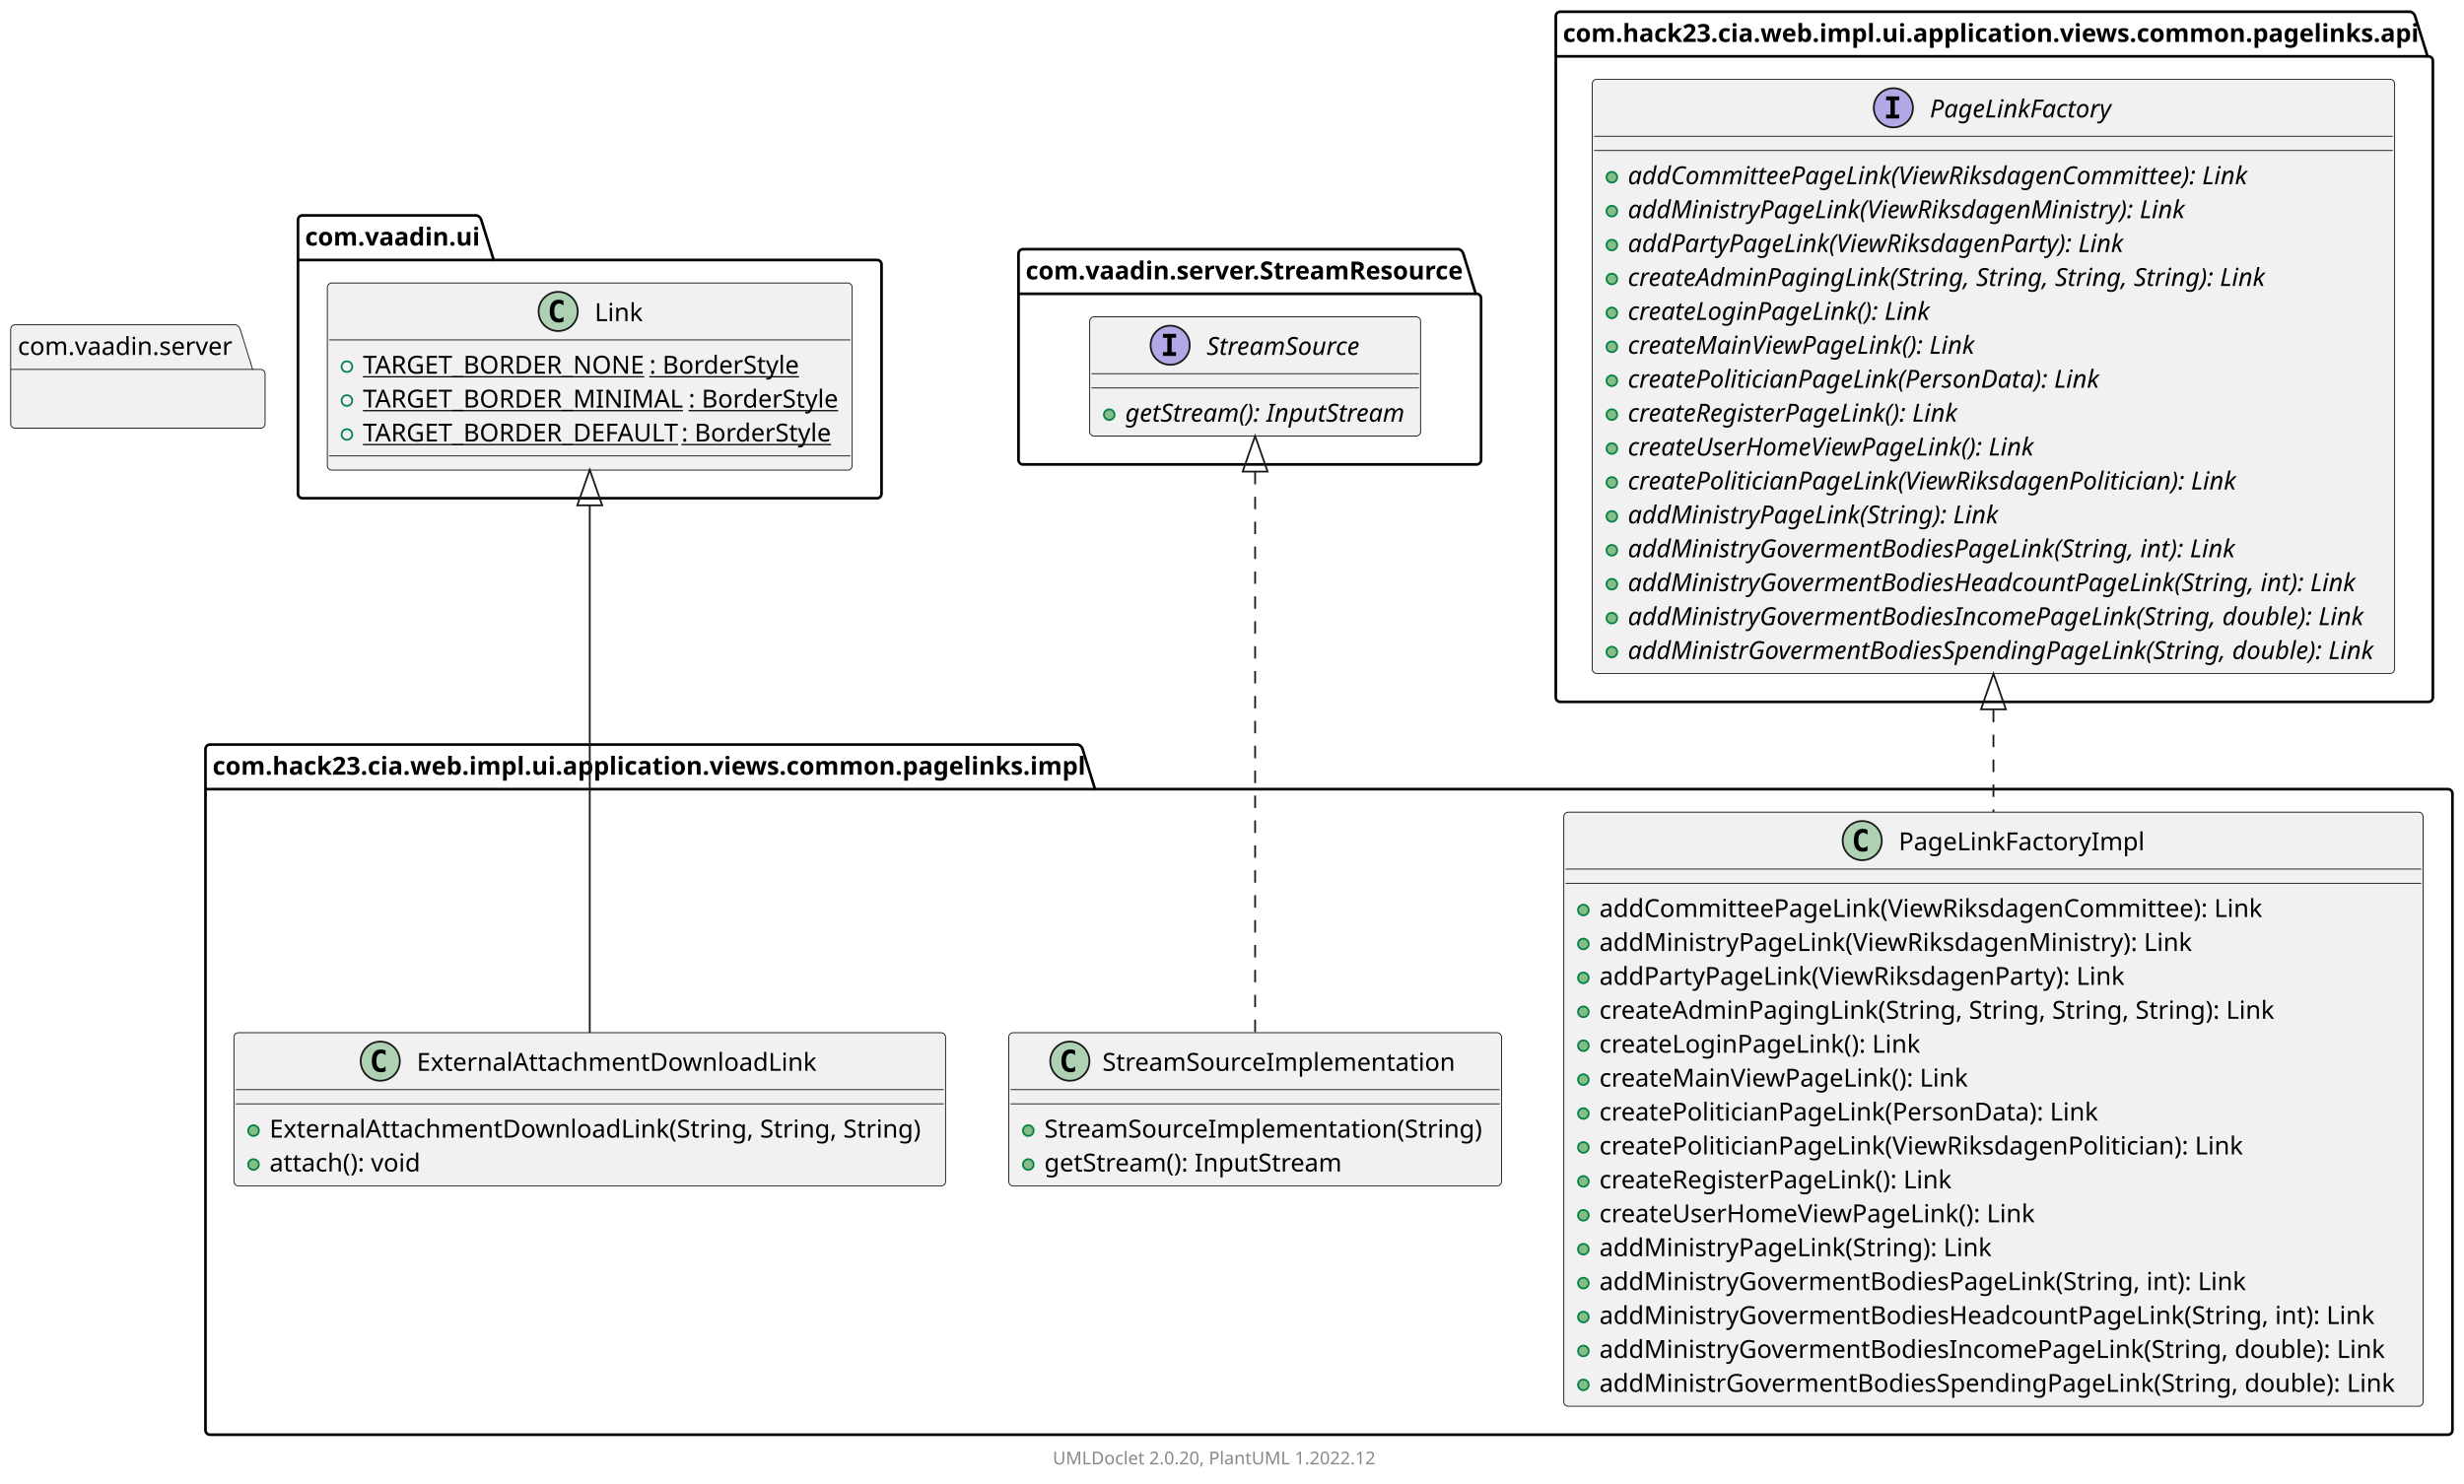
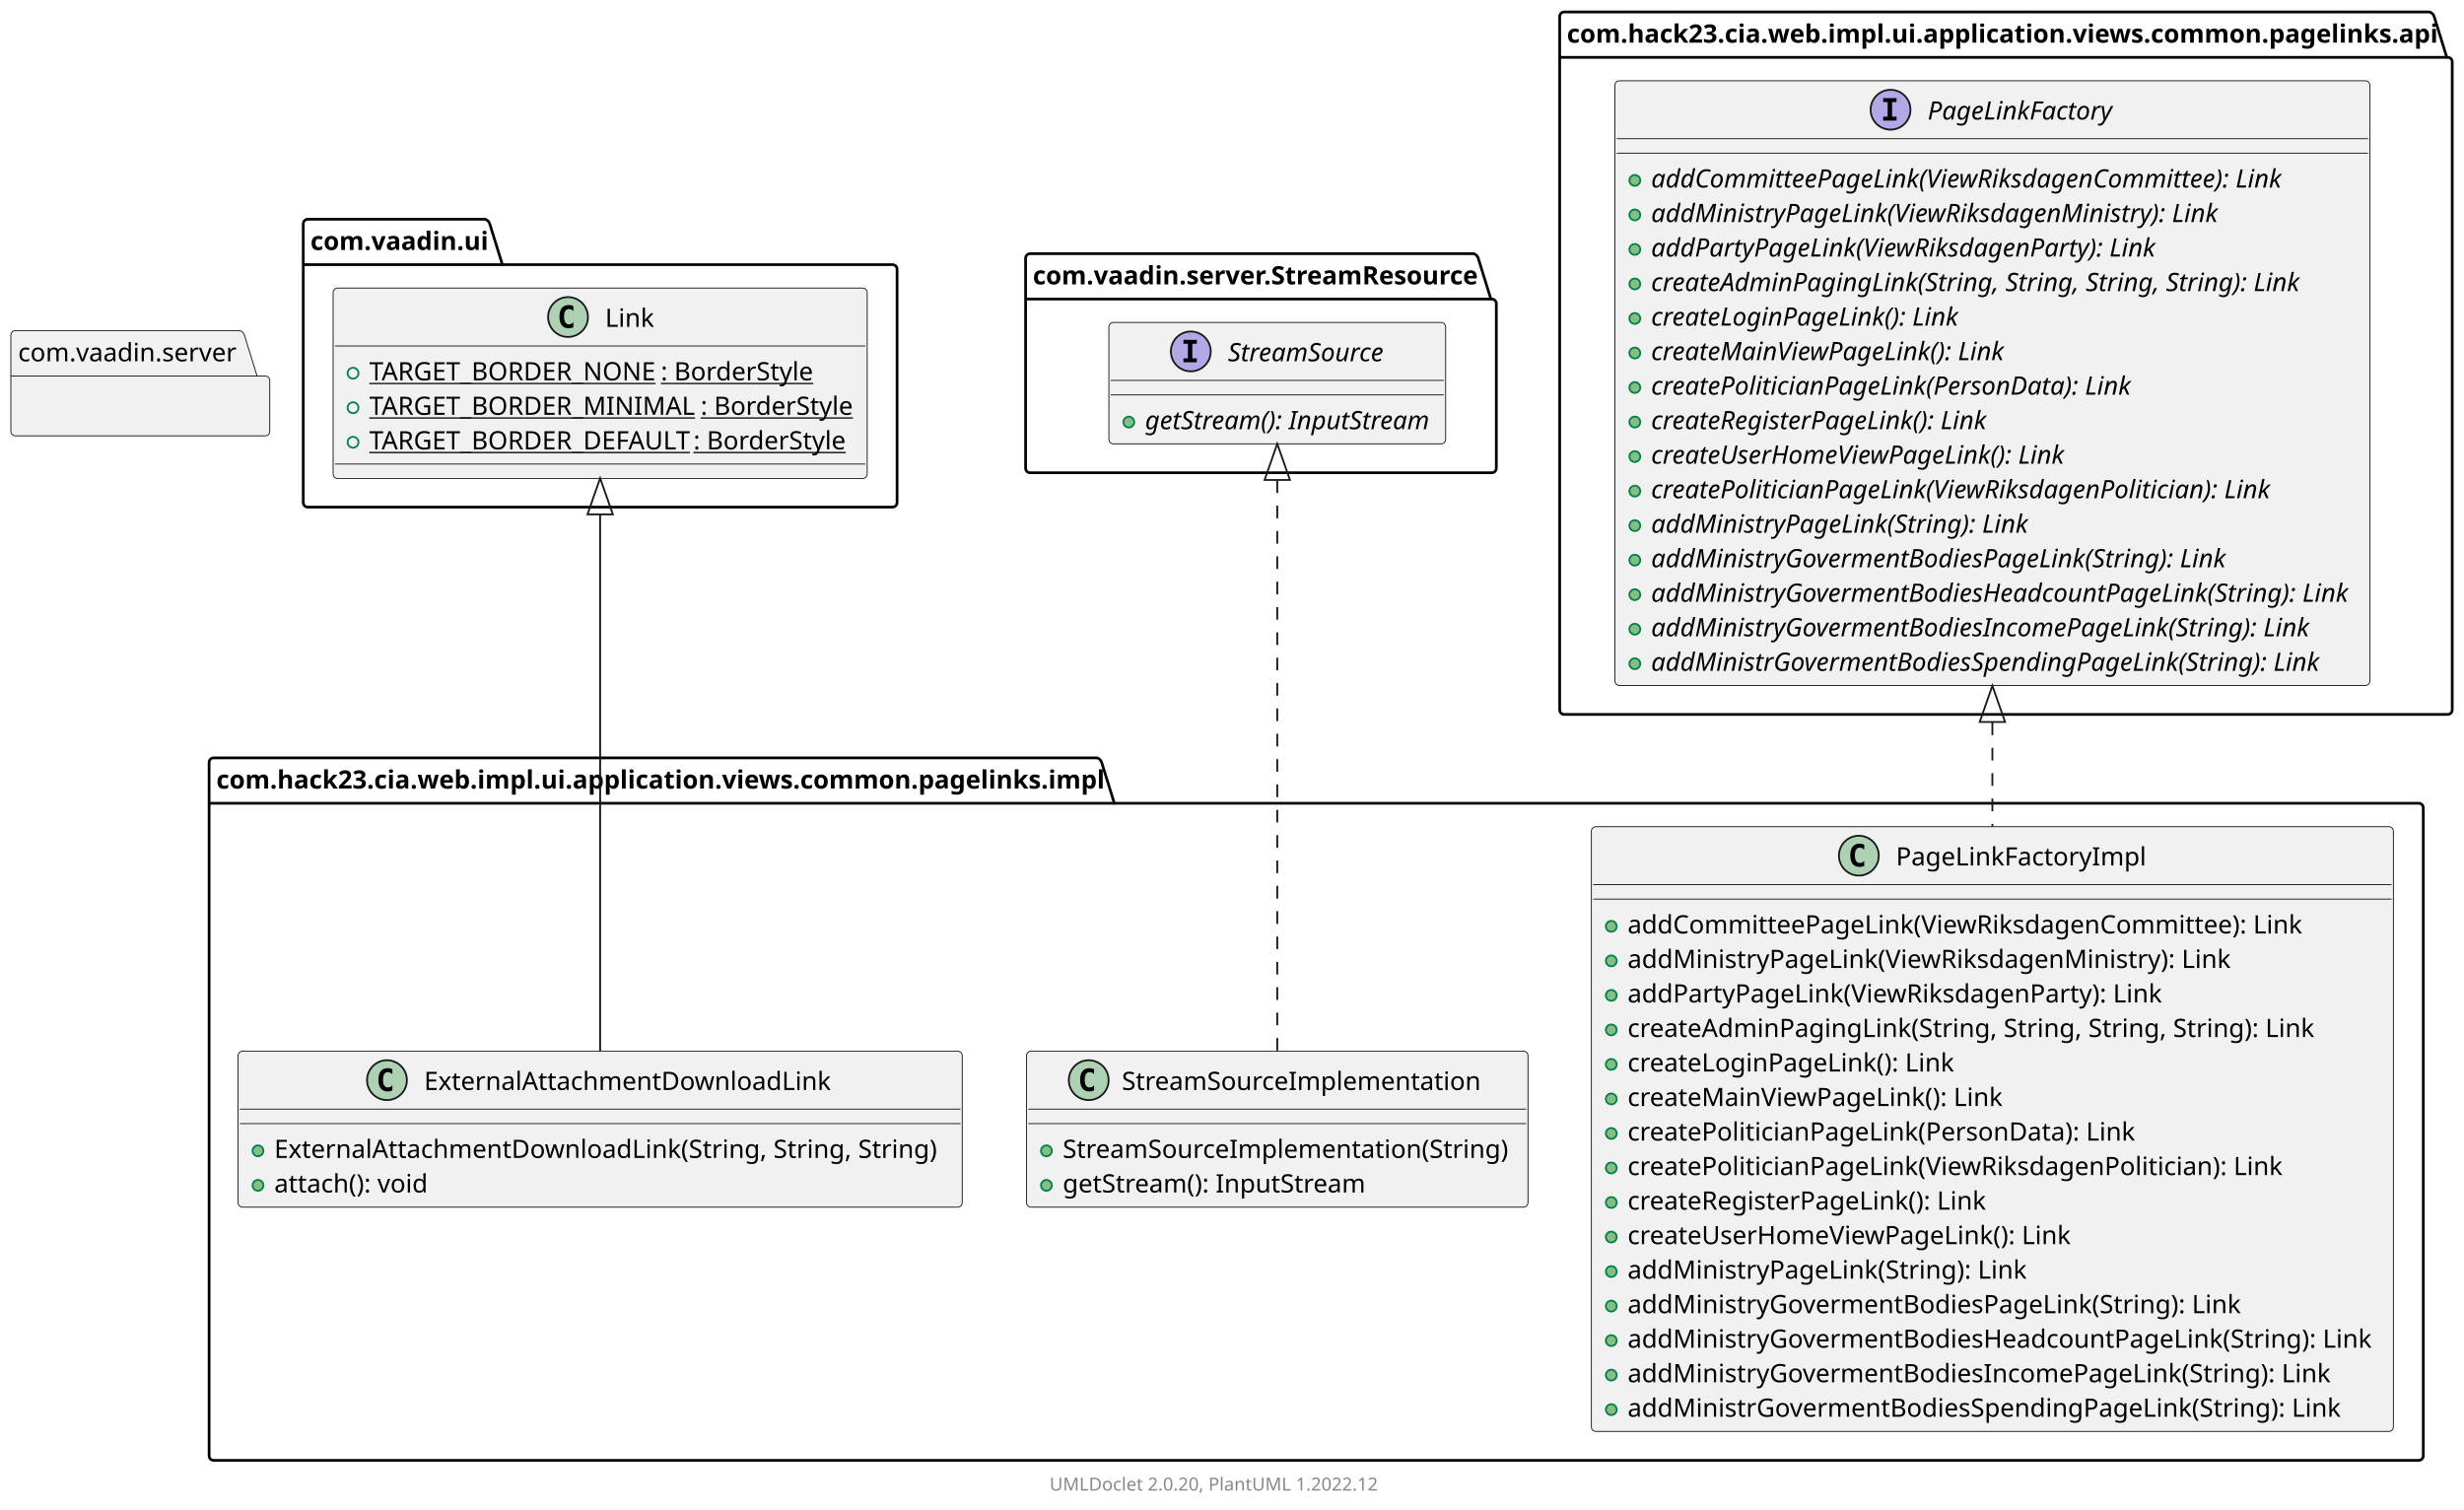
- <svg xmlns="http://www.w3.org/2000/svg" xmlns:xlink="http://www.w3.org/1999/xlink" contentStyleType="text/css" height="834px" preserveAspectRatio="none" style="width:1385px;height:834px;background:#FFFFFF;" version="1.1" viewBox="0 0 1385 834" width="1385px" zoomAndPan="magnify">
+ <svg xmlns="http://www.w3.org/2000/svg" xmlns:xlink="http://www.w3.org/1999/xlink" contentStyleType="text/css" height="834px" preserveAspectRatio="none" style="width:1361px;height:834px;background:#FFFFFF;" version="1.1" viewBox="0 0 1361 834" width="1361px" zoomAndPan="magnify">
  <defs />
  <g>
    <g id="cluster_com.hack23.cia.web.impl.ui.application.views.common.pagelinks.impl">
-       <path d="M118,418.602 L606,418.602 A3.75,3.75 0 0 1 608.5,421.102 L615.5,443.67 L1376,443.67 A2.5,2.5 0 0 1 1378.5,446.17 L1378.5,804.102 A2.5,2.5 0 0 1 1376,806.602 L118,806.602 A2.5,2.5 0 0 1 115.5,804.102 L115.5,421.102 A2.5,2.5 0 0 1 118,418.602 " fill="none" style="stroke:#000000;stroke-width:1.5;" />
+       <path d="M118,418.602 L606,418.602 A3.75,3.75 0 0 1 608.5,421.102 L615.5,443.67 L1336,443.67 A2.5,2.5 0 0 1 1338.5,446.17 L1338.5,804.102 A2.5,2.5 0 0 1 1336,806.602 L118,806.602 A2.5,2.5 0 0 1 115.5,804.102 L115.5,421.102 A2.5,2.5 0 0 1 118,418.602 " fill="none" style="stroke:#000000;stroke-width:1.5;" />
      <line style="stroke:#000000;stroke-width:1.5;" x1="115.5" x2="615.5" y1="443.67" y2="443.67" />
      <text fill="#000000" font-family="sans-serif" font-size="14" font-weight="bold" lengthAdjust="spacing" textLength="487" x="119.5" y="435.568">com.hack23.cia.web.impl.ui.application.views.common.pagelinks.impl</text>
    </g>
    <g id="cluster_com.vaadin.ui">
      <path d="M170,121.102 L268,121.102 A3.75,3.75 0 0 1 270.5,123.602 L277.5,146.17 L493,146.17 A2.5,2.5 0 0 1 495.5,148.67 L495.5,277.602 A2.5,2.5 0 0 1 493,280.102 L170,280.102 A2.5,2.5 0 0 1 167.5,277.602 L167.5,123.602 A2.5,2.5 0 0 1 170,121.102 " fill="none" style="stroke:#000000;stroke-width:1.5;" />
      <line style="stroke:#000000;stroke-width:1.5;" x1="167.5" x2="277.5" y1="146.17" y2="146.17" />
      <text fill="#000000" font-family="sans-serif" font-size="14" font-weight="bold" lengthAdjust="spacing" textLength="97" x="171.5" y="138.068">com.vaadin.ui</text>
    </g>
    <g id="cluster_com.vaadin.server.StreamResource">
-       <path d="M575,140.102 L820,140.102 A3.75,3.75 0 0 1 822.5,142.602 L829.5,165.17 L830,165.17 A2.5,2.5 0 0 1 832.5,167.67 L832.5,258.602 A2.5,2.5 0 0 1 830,261.102 L575,261.102 A2.5,2.5 0 0 1 572.5,258.602 L572.5,142.602 A2.5,2.5 0 0 1 575,140.102 " fill="none" style="stroke:#000000;stroke-width:1.5;" />
-       <line style="stroke:#000000;stroke-width:1.5;" x1="572.5" x2="829.5" y1="165.17" y2="165.17" />
-       <text fill="#000000" font-family="sans-serif" font-size="14" font-weight="bold" lengthAdjust="spacing" textLength="244" x="576.5" y="157.068">com.vaadin.server.StreamResource</text>
+       <path d="M569,140.102 L814,140.102 A3.75,3.75 0 0 1 816.5,142.602 L823.5,165.17 L824,165.17 A2.5,2.5 0 0 1 826.5,167.67 L826.5,258.602 A2.5,2.5 0 0 1 824,261.102 L569,261.102 A2.5,2.5 0 0 1 566.5,258.602 L566.5,142.602 A2.5,2.5 0 0 1 569,140.102 " fill="none" style="stroke:#000000;stroke-width:1.5;" />
+       <line style="stroke:#000000;stroke-width:1.5;" x1="566.5" x2="823.5" y1="165.17" y2="165.17" />
+       <text fill="#000000" font-family="sans-serif" font-size="14" font-weight="bold" lengthAdjust="spacing" textLength="244" x="570.5" y="157.068">com.vaadin.server.StreamResource</text>
    </g>
    <g id="cluster_com.hack23.cia.web.impl.ui.application.views.common.pagelinks.api">
-       <path d="M877,6.602 L1355,6.602 A3.75,3.75 0 0 1 1357.5,9.102 L1364.5,31.67 L1365,31.67 A2.5,2.5 0 0 1 1367.5,34.17 L1367.5,392.102 A2.5,2.5 0 0 1 1365,394.602 L877,394.602 A2.5,2.5 0 0 1 874.5,392.102 L874.5,9.102 A2.5,2.5 0 0 1 877,6.602 " fill="none" style="stroke:#000000;stroke-width:1.5;" />
-       <line style="stroke:#000000;stroke-width:1.5;" x1="874.5" x2="1364.5" y1="31.67" y2="31.67" />
-       <text fill="#000000" font-family="sans-serif" font-size="14" font-weight="bold" lengthAdjust="spacing" textLength="477" x="878.5" y="23.568">com.hack23.cia.web.impl.ui.application.views.common.pagelinks.api</text>
+       <path d="M864,6.602 L1342,6.602 A3.75,3.75 0 0 1 1344.5,9.102 L1351.5,31.67 L1352,31.67 A2.5,2.5 0 0 1 1354.5,34.17 L1354.5,392.102 A2.5,2.5 0 0 1 1352,394.602 L864,394.602 A2.5,2.5 0 0 1 861.5,392.102 L861.5,9.102 A2.5,2.5 0 0 1 864,6.602 " fill="none" style="stroke:#000000;stroke-width:1.5;" />
+       <line style="stroke:#000000;stroke-width:1.5;" x1="861.5" x2="1351.5" y1="31.67" y2="31.67" />
+       <text fill="#000000" font-family="sans-serif" font-size="14" font-weight="bold" lengthAdjust="spacing" textLength="477" x="865.5" y="23.568">com.hack23.cia.web.impl.ui.application.views.common.pagelinks.api</text>
    </g>
    <a href="ExternalAttachmentDownloadLink.html" target="_top" title="ExternalAttachmentDownloadLink.html" xlink:actuate="onRequest" xlink:href="ExternalAttachmentDownloadLink.html" xlink:show="new" xlink:title="ExternalAttachmentDownloadLink.html" xlink:type="simple">
      <g id="elem_com.hack23.cia.web.impl.ui.application.views.common.pagelinks.impl.ExternalAttachmentDownloadLink">
        <rect codeLine="3" fill="#F1F1F1" height="86.136" id="com.hack23.cia.web.impl.ui.application.views.common.pagelinks.impl.ExternalAttachmentDownloadLink" rx="2.5" ry="2.5" style="stroke:#181818;stroke-width:0.5;" width="400" x="131.5" y="580.602" />
        <ellipse cx="213.75" cy="596.602" fill="#ADD1B2" rx="11" ry="11" style="stroke:#181818;stroke-width:1.0;" />
        <path d="M216.719,602.243 Q216.141,602.539 215.5,602.68 Q214.859,602.836 214.156,602.836 Q211.656,602.836 210.328,601.196 Q209.016,599.539 209.016,596.414 Q209.016,593.289 210.328,591.633 Q211.656,589.977 214.156,589.977 Q214.859,589.977 215.5,590.133 Q216.156,590.289 216.719,590.586 L216.719,593.305 Q216.094,592.727 215.5,592.461 Q214.906,592.18 214.281,592.18 Q212.938,592.18 212.25,593.258 Q211.562,594.321 211.562,596.414 Q211.562,598.508 212.25,599.586 Q212.938,600.649 214.281,600.649 Q214.906,600.649 215.5,600.383 Q216.094,600.102 216.719,599.524 L216.719,602.243 Z " fill="#000000" />
        <text fill="#000000" font-family="sans-serif" font-size="14" lengthAdjust="spacing" textLength="227" x="234.25" y="602.034">ExternalAttachmentDownloadLink</text>
        <line style="stroke:#181818;stroke-width:0.5;" x1="132.5" x2="530.5" y1="612.602" y2="612.602" />
        <line style="stroke:#181818;stroke-width:0.5;" x1="132.5" x2="530.5" y1="620.602" y2="620.602" />
        <ellipse cx="142.5" cy="635.636" fill="#84BE84" rx="3" ry="3" style="stroke:#038048;stroke-width:1.0;" />
        <text fill="#000000" font-family="sans-serif" font-size="14" lengthAdjust="spacing" textLength="374" x="151.5" y="639.568">ExternalAttachmentDownloadLink(String, String, String)</text>
        <ellipse cx="142.5" cy="654.704" fill="#84BE84" rx="3" ry="3" style="stroke:#038048;stroke-width:1.0;" />
        <text fill="#000000" font-family="sans-serif" font-size="14" lengthAdjust="spacing" textLength="86" x="151.5" y="658.636">attach(): void</text>
      </g>
    </a>
    <a href="StreamSourceImplementation.html" target="_top" title="StreamSourceImplementation.html" xlink:actuate="onRequest" xlink:href="StreamSourceImplementation.html" xlink:show="new" xlink:title="StreamSourceImplementation.html" xlink:type="simple">
      <g id="elem_com.hack23.cia.web.impl.ui.application.views.common.pagelinks.impl.StreamSourceImplementation">
        <rect codeLine="8" fill="#F1F1F1" height="86.136" id="com.hack23.cia.web.impl.ui.application.views.common.pagelinks.impl.StreamSourceImplementation" rx="2.5" ry="2.5" style="stroke:#181818;stroke-width:0.5;" width="277" x="567" y="580.602" />
        <ellipse cx="601.35" cy="596.602" fill="#ADD1B2" rx="11" ry="11" style="stroke:#181818;stroke-width:1.0;" />
        <path d="M604.319,602.243 Q603.741,602.539 603.1,602.68 Q602.459,602.836 601.756,602.836 Q599.256,602.836 597.928,601.196 Q596.616,599.539 596.616,596.414 Q596.616,593.289 597.928,591.633 Q599.256,589.977 601.756,589.977 Q602.459,589.977 603.1,590.133 Q603.756,590.289 604.319,590.586 L604.319,593.305 Q603.694,592.727 603.1,592.461 Q602.506,592.18 601.881,592.18 Q600.538,592.18 599.85,593.258 Q599.163,594.321 599.163,596.414 Q599.163,598.508 599.85,599.586 Q600.538,600.649 601.881,600.649 Q602.506,600.649 603.1,600.383 Q603.694,600.102 604.319,599.524 L604.319,602.243 Z " fill="#000000" />
        <text fill="#000000" font-family="sans-serif" font-size="14" lengthAdjust="spacing" textLength="202" x="619.65" y="602.034">StreamSourceImplementation</text>
        <line style="stroke:#181818;stroke-width:0.5;" x1="568" x2="843" y1="612.602" y2="612.602" />
        <line style="stroke:#181818;stroke-width:0.5;" x1="568" x2="843" y1="620.602" y2="620.602" />
        <ellipse cx="578" cy="635.636" fill="#84BE84" rx="3" ry="3" style="stroke:#038048;stroke-width:1.0;" />
        <text fill="#000000" font-family="sans-serif" font-size="14" lengthAdjust="spacing" textLength="251" x="587" y="639.568">StreamSourceImplementation(String)</text>
        <ellipse cx="578" cy="654.704" fill="#84BE84" rx="3" ry="3" style="stroke:#038048;stroke-width:1.0;" />
        <text fill="#000000" font-family="sans-serif" font-size="14" lengthAdjust="spacing" textLength="171" x="587" y="658.636">getStream(): InputStream</text>
      </g>
    </a>
    <a href="PageLinkFactoryImpl.html" target="_top" title="PageLinkFactoryImpl.html" xlink:actuate="onRequest" xlink:href="PageLinkFactoryImpl.html" xlink:show="new" xlink:title="PageLinkFactoryImpl.html" xlink:type="simple">
      <g id="elem_com.hack23.cia.web.impl.ui.application.views.common.pagelinks.impl.PageLinkFactoryImpl">
-         <rect codeLine="13" fill="#F1F1F1" height="334.019" id="com.hack23.cia.web.impl.ui.application.views.common.pagelinks.impl.PageLinkFactoryImpl" rx="2.5" ry="2.5" style="stroke:#181818;stroke-width:0.5;" width="483" x="879" y="456.602" />
-         <ellipse cx="1046.75" cy="472.602" fill="#ADD1B2" rx="11" ry="11" style="stroke:#181818;stroke-width:1.0;" />
-         <path d="M1049.719,478.243 Q1049.141,478.539 1048.5,478.68 Q1047.859,478.836 1047.156,478.836 Q1044.656,478.836 1043.328,477.196 Q1042.016,475.539 1042.016,472.414 Q1042.016,469.289 1043.328,467.633 Q1044.656,465.977 1047.156,465.977 Q1047.859,465.977 1048.5,466.133 Q1049.156,466.289 1049.719,466.586 L1049.719,469.305 Q1049.094,468.727 1048.5,468.461 Q1047.906,468.18 1047.281,468.18 Q1045.938,468.18 1045.25,469.258 Q1044.562,470.321 1044.562,472.414 Q1044.562,474.508 1045.25,475.586 Q1045.938,476.649 1047.281,476.649 Q1047.906,476.649 1048.5,476.383 Q1049.094,476.102 1049.719,475.524 L1049.719,478.243 Z " fill="#000000" />
-         <text fill="#000000" font-family="sans-serif" font-size="14" lengthAdjust="spacing" textLength="139" x="1067.25" y="478.034">PageLinkFactoryImpl</text>
-         <line style="stroke:#181818;stroke-width:0.5;" x1="880" x2="1361" y1="488.602" y2="488.602" />
-         <line style="stroke:#181818;stroke-width:0.5;" x1="880" x2="1361" y1="496.602" y2="496.602" />
+         <rect codeLine="13" fill="#F1F1F1" height="334.019" id="com.hack23.cia.web.impl.ui.application.views.common.pagelinks.impl.PageLinkFactoryImpl" rx="2.5" ry="2.5" style="stroke:#181818;stroke-width:0.5;" width="443" x="879" y="456.602" />
+         <ellipse cx="1026.75" cy="472.602" fill="#ADD1B2" rx="11" ry="11" style="stroke:#181818;stroke-width:1.0;" />
+         <path d="M1029.719,478.243 Q1029.141,478.539 1028.5,478.68 Q1027.859,478.836 1027.156,478.836 Q1024.656,478.836 1023.328,477.196 Q1022.016,475.539 1022.016,472.414 Q1022.016,469.289 1023.328,467.633 Q1024.656,465.977 1027.156,465.977 Q1027.859,465.977 1028.5,466.133 Q1029.156,466.289 1029.719,466.586 L1029.719,469.305 Q1029.094,468.727 1028.5,468.461 Q1027.906,468.18 1027.281,468.18 Q1025.938,468.18 1025.25,469.258 Q1024.562,470.321 1024.562,472.414 Q1024.562,474.508 1025.25,475.586 Q1025.938,476.649 1027.281,476.649 Q1027.906,476.649 1028.5,476.383 Q1029.094,476.102 1029.719,475.524 L1029.719,478.243 Z " fill="#000000" />
+         <text fill="#000000" font-family="sans-serif" font-size="14" lengthAdjust="spacing" textLength="139" x="1047.25" y="478.034">PageLinkFactoryImpl</text>
+         <line style="stroke:#181818;stroke-width:0.5;" x1="880" x2="1321" y1="488.602" y2="488.602" />
+         <line style="stroke:#181818;stroke-width:0.5;" x1="880" x2="1321" y1="496.602" y2="496.602" />
        <ellipse cx="890" cy="511.636" fill="#84BE84" rx="3" ry="3" style="stroke:#038048;stroke-width:1.0;" />
        <text fill="#000000" font-family="sans-serif" font-size="14" lengthAdjust="spacing" textLength="376" x="899" y="515.568">addCommitteePageLink(ViewRiksdagenCommittee): Link</text>
        <ellipse cx="890" cy="530.704" fill="#84BE84" rx="3" ry="3" style="stroke:#038048;stroke-width:1.0;" />
        <text fill="#000000" font-family="sans-serif" font-size="14" lengthAdjust="spacing" textLength="340" x="899" y="534.636">addMinistryPageLink(ViewRiksdagenMinistry): Link</text>
        <ellipse cx="890" cy="549.772" fill="#84BE84" rx="3" ry="3" style="stroke:#038048;stroke-width:1.0;" />
        <text fill="#000000" font-family="sans-serif" font-size="14" lengthAdjust="spacing" textLength="298" x="899" y="553.704">addPartyPageLink(ViewRiksdagenParty): Link</text>
        <ellipse cx="890" cy="568.84" fill="#84BE84" rx="3" ry="3" style="stroke:#038048;stroke-width:1.0;" />
        <text fill="#000000" font-family="sans-serif" font-size="14" lengthAdjust="spacing" textLength="391" x="899" y="572.772">createAdminPagingLink(String, String, String, String): Link</text>
        <ellipse cx="890" cy="587.908" fill="#84BE84" rx="3" ry="3" style="stroke:#038048;stroke-width:1.0;" />
        <text fill="#000000" font-family="sans-serif" font-size="14" lengthAdjust="spacing" textLength="182" x="899" y="591.84">createLoginPageLink(): Link</text>
        <ellipse cx="890" cy="606.976" fill="#84BE84" rx="3" ry="3" style="stroke:#038048;stroke-width:1.0;" />
        <text fill="#000000" font-family="sans-serif" font-size="14" lengthAdjust="spacing" textLength="210" x="899" y="610.908">createMainViewPageLink(): Link</text>
        <ellipse cx="890" cy="626.043" fill="#84BE84" rx="3" ry="3" style="stroke:#038048;stroke-width:1.0;" />
        <text fill="#000000" font-family="sans-serif" font-size="14" lengthAdjust="spacing" textLength="283" x="899" y="629.975">createPoliticianPageLink(PersonData): Link</text>
        <ellipse cx="890" cy="645.111" fill="#84BE84" rx="3" ry="3" style="stroke:#038048;stroke-width:1.0;" />
        <text fill="#000000" font-family="sans-serif" font-size="14" lengthAdjust="spacing" textLength="368" x="899" y="649.043">createPoliticianPageLink(ViewRiksdagenPolitician): Link</text>
        <ellipse cx="890" cy="664.179" fill="#84BE84" rx="3" ry="3" style="stroke:#038048;stroke-width:1.0;" />
        <text fill="#000000" font-family="sans-serif" font-size="14" lengthAdjust="spacing" textLength="201" x="899" y="668.111">createRegisterPageLink(): Link</text>
        <ellipse cx="890" cy="683.247" fill="#84BE84" rx="3" ry="3" style="stroke:#038048;stroke-width:1.0;" />
        <text fill="#000000" font-family="sans-serif" font-size="14" lengthAdjust="spacing" textLength="246" x="899" y="687.179">createUserHomeViewPageLink(): Link</text>
        <ellipse cx="890" cy="702.315" fill="#84BE84" rx="3" ry="3" style="stroke:#038048;stroke-width:1.0;" />
        <text fill="#000000" font-family="sans-serif" font-size="14" lengthAdjust="spacing" textLength="225" x="899" y="706.247">addMinistryPageLink(String): Link</text>
        <ellipse cx="890" cy="721.383" fill="#84BE84" rx="3" ry="3" style="stroke:#038048;stroke-width:1.0;" />
-         <text fill="#000000" font-family="sans-serif" font-size="14" lengthAdjust="spacing" textLength="370" x="899" y="725.315">addMinistryGovermentBodiesPageLink(String, int): Link</text>
+         <text fill="#000000" font-family="sans-serif" font-size="14" lengthAdjust="spacing" textLength="344" x="899" y="725.315">addMinistryGovermentBodiesPageLink(String): Link</text>
        <ellipse cx="890" cy="740.451" fill="#84BE84" rx="3" ry="3" style="stroke:#038048;stroke-width:1.0;" />
-         <text fill="#000000" font-family="sans-serif" font-size="14" lengthAdjust="spacing" textLength="443" x="899" y="744.383">addMinistryGovermentBodiesHeadcountPageLink(String, int): Link</text>
+         <text fill="#000000" font-family="sans-serif" font-size="14" lengthAdjust="spacing" textLength="417" x="899" y="744.383">addMinistryGovermentBodiesHeadcountPageLink(String): Link</text>
        <ellipse cx="890" cy="759.519" fill="#84BE84" rx="3" ry="3" style="stroke:#038048;stroke-width:1.0;" />
-         <text fill="#000000" font-family="sans-serif" font-size="14" lengthAdjust="spacing" textLength="449" x="899" y="763.451">addMinistryGovermentBodiesIncomePageLink(String, double): Link</text>
+         <text fill="#000000" font-family="sans-serif" font-size="14" lengthAdjust="spacing" textLength="394" x="899" y="763.451">addMinistryGovermentBodiesIncomePageLink(String): Link</text>
        <ellipse cx="890" cy="778.587" fill="#84BE84" rx="3" ry="3" style="stroke:#038048;stroke-width:1.0;" />
-         <text fill="#000000" font-family="sans-serif" font-size="14" lengthAdjust="spacing" textLength="457" x="899" y="782.519">addMinistrGovermentBodiesSpendingPageLink(String, double): Link</text>
+         <text fill="#000000" font-family="sans-serif" font-size="14" lengthAdjust="spacing" textLength="402" x="899" y="782.519">addMinistrGovermentBodiesSpendingPageLink(String): Link</text>
      </g>
    </a>
    <g id="elem_com.vaadin.ui.Link">
      <rect codeLine="37" fill="#F1F1F1" height="105.204" id="com.vaadin.ui.Link" rx="2.5" ry="2.5" style="stroke:#181818;stroke-width:0.5;" width="295" x="184" y="159.102" />
      <ellipse cx="313.75" cy="175.102" fill="#ADD1B2" rx="11" ry="11" style="stroke:#181818;stroke-width:1.0;" />
      <path d="M316.719,180.743 Q316.141,181.04 315.5,181.18 Q314.859,181.336 314.156,181.336 Q311.656,181.336 310.328,179.696 Q309.016,178.04 309.016,174.915 Q309.016,171.79 310.328,170.133 Q311.656,168.477 314.156,168.477 Q314.859,168.477 315.5,168.633 Q316.156,168.79 316.719,169.086 L316.719,171.805 Q316.094,171.227 315.5,170.961 Q314.906,170.68 314.281,170.68 Q312.938,170.68 312.25,171.758 Q311.562,172.821 311.562,174.915 Q311.562,177.008 312.25,178.086 Q312.938,179.149 314.281,179.149 Q314.906,179.149 315.5,178.883 Q316.094,178.602 316.719,178.024 L316.719,180.743 Z " fill="#000000" />
      <text fill="#000000" font-family="sans-serif" font-size="14" lengthAdjust="spacing" textLength="27" x="334.25" y="180.534">Link</text>
      <line style="stroke:#181818;stroke-width:0.5;" x1="185" x2="478" y1="191.102" y2="191.102" />
      <ellipse cx="195" cy="206.136" fill="none" rx="3" ry="3" style="stroke:#038048;stroke-width:1.0;" />
      <text fill="#000000" font-family="sans-serif" font-size="14" lengthAdjust="spacing" text-decoration="underline" textLength="161" x="204" y="210.068">TARGET_BORDER_NONE</text>
      <text fill="#000000" font-family="sans-serif" font-size="14" lengthAdjust="spacing" text-decoration="underline" textLength="86" x="365" y="210.068">: BorderStyle</text>
      <ellipse cx="195" cy="225.204" fill="none" rx="3" ry="3" style="stroke:#038048;stroke-width:1.0;" />
      <text fill="#000000" font-family="sans-serif" font-size="14" lengthAdjust="spacing" text-decoration="underline" textLength="183" x="204" y="229.136">TARGET_BORDER_MINIMAL</text>
      <text fill="#000000" font-family="sans-serif" font-size="14" lengthAdjust="spacing" text-decoration="underline" textLength="86" x="387" y="229.136">: BorderStyle</text>
      <ellipse cx="195" cy="244.272" fill="none" rx="3" ry="3" style="stroke:#038048;stroke-width:1.0;" />
      <text fill="#000000" font-family="sans-serif" font-size="14" lengthAdjust="spacing" text-decoration="underline" textLength="179" x="204" y="248.204">TARGET_BORDER_DEFAULT</text>
      <text fill="#000000" font-family="sans-serif" font-size="14" lengthAdjust="spacing" text-decoration="underline" textLength="86" x="383" y="248.204">: BorderStyle</text>
      <line style="stroke:#181818;stroke-width:0.5;" x1="185" x2="478" y1="256.306" y2="256.306" />
    </g>
    <g id="elem_com.vaadin.server.StreamResource.StreamSource">
      <rect codeLine="45" fill="#F1F1F1" height="67.068" id="com.vaadin.server.StreamResource.StreamSource" rx="2.5" ry="2.5" style="stroke:#181818;stroke-width:0.5;" width="186" x="612.5" y="178.102" />
      <ellipse cx="657.75" cy="194.102" fill="#B4A7E5" rx="11" ry="11" style="stroke:#181818;stroke-width:1.0;" />
      <path d="M653.672,189.868 L653.672,187.711 L661.062,187.711 L661.062,189.868 L658.594,189.868 L658.594,197.946 L661.062,197.946 L661.062,200.102 L653.672,200.102 L653.672,197.946 L656.141,197.946 L656.141,189.868 L653.672,189.868 Z " fill="#000000" />
      <text fill="#000000" font-family="sans-serif" font-size="14" font-style="italic" lengthAdjust="spacing" textLength="87" x="678.25" y="199.534">StreamSource</text>
      <line style="stroke:#181818;stroke-width:0.5;" x1="613.5" x2="797.5" y1="210.102" y2="210.102" />
      <line style="stroke:#181818;stroke-width:0.5;" x1="613.5" x2="797.5" y1="218.102" y2="218.102" />
      <ellipse cx="623.5" cy="233.136" fill="#84BE84" rx="3" ry="3" style="stroke:#038048;stroke-width:1.0;" />
      <text fill="#000000" font-family="sans-serif" font-size="14" font-style="italic" lengthAdjust="spacing" textLength="160" x="632.5" y="237.068">getStream(): InputStream</text>
    </g>
    <a href="../api/PageLinkFactory.html" target="_top" title="../api/PageLinkFactory.html" xlink:actuate="onRequest" xlink:href="../api/PageLinkFactory.html" xlink:show="new" xlink:title="../api/PageLinkFactory.html" xlink:type="simple">
      <g id="elem_com.hack23.cia.web.impl.ui.application.views.common.pagelinks.api.PageLinkFactory">
-         <rect codeLine="51" fill="#F1F1F1" height="334.019" id="com.hack23.cia.web.impl.ui.application.views.common.pagelinks.api.PageLinkFactory" rx="2.5" ry="2.5" style="stroke:#181818;stroke-width:0.5;" width="451" x="895" y="44.602" />
-         <ellipse cx="1064.25" cy="60.602" fill="#B4A7E5" rx="11" ry="11" style="stroke:#181818;stroke-width:1.0;" />
-         <path d="M1060.172,56.368 L1060.172,54.211 L1067.562,54.211 L1067.562,56.368 L1065.094,56.368 L1065.094,64.446 L1067.562,64.446 L1067.562,66.602 L1060.172,66.602 L1060.172,64.446 L1062.641,64.446 L1062.641,56.368 L1060.172,56.368 Z " fill="#000000" />
-         <text fill="#000000" font-family="sans-serif" font-size="14" font-style="italic" lengthAdjust="spacing" textLength="104" x="1084.75" y="66.034">PageLinkFactory</text>
-         <line style="stroke:#181818;stroke-width:0.5;" x1="896" x2="1345" y1="76.602" y2="76.602" />
-         <line style="stroke:#181818;stroke-width:0.5;" x1="896" x2="1345" y1="84.602" y2="84.602" />
-         <ellipse cx="906" cy="99.636" fill="#84BE84" rx="3" ry="3" style="stroke:#038048;stroke-width:1.0;" />
-         <text fill="#000000" font-family="sans-serif" font-size="14" font-style="italic" lengthAdjust="spacing" textLength="352" x="915" y="103.568">addCommitteePageLink(ViewRiksdagenCommittee): Link</text>
-         <ellipse cx="906" cy="118.704" fill="#84BE84" rx="3" ry="3" style="stroke:#038048;stroke-width:1.0;" />
-         <text fill="#000000" font-family="sans-serif" font-size="14" font-style="italic" lengthAdjust="spacing" textLength="320" x="915" y="122.636">addMinistryPageLink(ViewRiksdagenMinistry): Link</text>
-         <ellipse cx="906" cy="137.772" fill="#84BE84" rx="3" ry="3" style="stroke:#038048;stroke-width:1.0;" />
-         <text fill="#000000" font-family="sans-serif" font-size="14" font-style="italic" lengthAdjust="spacing" textLength="284" x="915" y="141.704">addPartyPageLink(ViewRiksdagenParty): Link</text>
-         <ellipse cx="906" cy="156.84" fill="#84BE84" rx="3" ry="3" style="stroke:#038048;stroke-width:1.0;" />
-         <text fill="#000000" font-family="sans-serif" font-size="14" font-style="italic" lengthAdjust="spacing" textLength="367" x="915" y="160.772">createAdminPagingLink(String, String, String, String): Link</text>
-         <ellipse cx="906" cy="175.908" fill="#84BE84" rx="3" ry="3" style="stroke:#038048;stroke-width:1.0;" />
-         <text fill="#000000" font-family="sans-serif" font-size="14" font-style="italic" lengthAdjust="spacing" textLength="173" x="915" y="179.84">createLoginPageLink(): Link</text>
-         <ellipse cx="906" cy="194.976" fill="#84BE84" rx="3" ry="3" style="stroke:#038048;stroke-width:1.0;" />
-         <text fill="#000000" font-family="sans-serif" font-size="14" font-style="italic" lengthAdjust="spacing" textLength="199" x="915" y="198.907">createMainViewPageLink(): Link</text>
-         <ellipse cx="906" cy="214.043" fill="#84BE84" rx="3" ry="3" style="stroke:#038048;stroke-width:1.0;" />
-         <text fill="#000000" font-family="sans-serif" font-size="14" font-style="italic" lengthAdjust="spacing" textLength="270" x="915" y="217.975">createPoliticianPageLink(PersonData): Link</text>
-         <ellipse cx="906" cy="233.111" fill="#84BE84" rx="3" ry="3" style="stroke:#038048;stroke-width:1.0;" />
-         <text fill="#000000" font-family="sans-serif" font-size="14" font-style="italic" lengthAdjust="spacing" textLength="189" x="915" y="237.043">createRegisterPageLink(): Link</text>
-         <ellipse cx="906" cy="252.179" fill="#84BE84" rx="3" ry="3" style="stroke:#038048;stroke-width:1.0;" />
-         <text fill="#000000" font-family="sans-serif" font-size="14" font-style="italic" lengthAdjust="spacing" textLength="232" x="915" y="256.111">createUserHomeViewPageLink(): Link</text>
-         <ellipse cx="906" cy="271.247" fill="#84BE84" rx="3" ry="3" style="stroke:#038048;stroke-width:1.0;" />
-         <text fill="#000000" font-family="sans-serif" font-size="14" font-style="italic" lengthAdjust="spacing" textLength="349" x="915" y="275.179">createPoliticianPageLink(ViewRiksdagenPolitician): Link</text>
-         <ellipse cx="906" cy="290.315" fill="#84BE84" rx="3" ry="3" style="stroke:#038048;stroke-width:1.0;" />
-         <text fill="#000000" font-family="sans-serif" font-size="14" font-style="italic" lengthAdjust="spacing" textLength="213" x="915" y="294.247">addMinistryPageLink(String): Link</text>
-         <ellipse cx="906" cy="309.383" fill="#84BE84" rx="3" ry="3" style="stroke:#038048;stroke-width:1.0;" />
-         <text fill="#000000" font-family="sans-serif" font-size="14" font-style="italic" lengthAdjust="spacing" textLength="348" x="915" y="313.315">addMinistryGovermentBodiesPageLink(String, int): Link</text>
-         <ellipse cx="906" cy="328.451" fill="#84BE84" rx="3" ry="3" style="stroke:#038048;stroke-width:1.0;" />
-         <text fill="#000000" font-family="sans-serif" font-size="14" font-style="italic" lengthAdjust="spacing" textLength="416" x="915" y="332.383">addMinistryGovermentBodiesHeadcountPageLink(String, int): Link</text>
-         <ellipse cx="906" cy="347.519" fill="#84BE84" rx="3" ry="3" style="stroke:#038048;stroke-width:1.0;" />
-         <text fill="#000000" font-family="sans-serif" font-size="14" font-style="italic" lengthAdjust="spacing" textLength="420" x="915" y="351.451">addMinistryGovermentBodiesIncomePageLink(String, double): Link</text>
-         <ellipse cx="906" cy="366.587" fill="#84BE84" rx="3" ry="3" style="stroke:#038048;stroke-width:1.0;" />
-         <text fill="#000000" font-family="sans-serif" font-size="14" font-style="italic" lengthAdjust="spacing" textLength="425" x="915" y="370.519">addMinistrGovermentBodiesSpendingPageLink(String, double): Link</text>
+         <rect codeLine="51" fill="#F1F1F1" height="334.019" id="com.hack23.cia.web.impl.ui.application.views.common.pagelinks.api.PageLinkFactory" rx="2.5" ry="2.5" style="stroke:#181818;stroke-width:0.5;" width="417" x="892" y="44.602" />
+         <ellipse cx="1044.25" cy="60.602" fill="#B4A7E5" rx="11" ry="11" style="stroke:#181818;stroke-width:1.0;" />
+         <path d="M1040.172,56.368 L1040.172,54.211 L1047.562,54.211 L1047.562,56.368 L1045.094,56.368 L1045.094,64.446 L1047.562,64.446 L1047.562,66.602 L1040.172,66.602 L1040.172,64.446 L1042.641,64.446 L1042.641,56.368 L1040.172,56.368 Z " fill="#000000" />
+         <text fill="#000000" font-family="sans-serif" font-size="14" font-style="italic" lengthAdjust="spacing" textLength="104" x="1064.75" y="66.034">PageLinkFactory</text>
+         <line style="stroke:#181818;stroke-width:0.5;" x1="893" x2="1308" y1="76.602" y2="76.602" />
+         <line style="stroke:#181818;stroke-width:0.5;" x1="893" x2="1308" y1="84.602" y2="84.602" />
+         <ellipse cx="903" cy="99.636" fill="#84BE84" rx="3" ry="3" style="stroke:#038048;stroke-width:1.0;" />
+         <text fill="#000000" font-family="sans-serif" font-size="14" font-style="italic" lengthAdjust="spacing" textLength="352" x="912" y="103.568">addCommitteePageLink(ViewRiksdagenCommittee): Link</text>
+         <ellipse cx="903" cy="118.704" fill="#84BE84" rx="3" ry="3" style="stroke:#038048;stroke-width:1.0;" />
+         <text fill="#000000" font-family="sans-serif" font-size="14" font-style="italic" lengthAdjust="spacing" textLength="320" x="912" y="122.636">addMinistryPageLink(ViewRiksdagenMinistry): Link</text>
+         <ellipse cx="903" cy="137.772" fill="#84BE84" rx="3" ry="3" style="stroke:#038048;stroke-width:1.0;" />
+         <text fill="#000000" font-family="sans-serif" font-size="14" font-style="italic" lengthAdjust="spacing" textLength="284" x="912" y="141.704">addPartyPageLink(ViewRiksdagenParty): Link</text>
+         <ellipse cx="903" cy="156.84" fill="#84BE84" rx="3" ry="3" style="stroke:#038048;stroke-width:1.0;" />
+         <text fill="#000000" font-family="sans-serif" font-size="14" font-style="italic" lengthAdjust="spacing" textLength="367" x="912" y="160.772">createAdminPagingLink(String, String, String, String): Link</text>
+         <ellipse cx="903" cy="175.908" fill="#84BE84" rx="3" ry="3" style="stroke:#038048;stroke-width:1.0;" />
+         <text fill="#000000" font-family="sans-serif" font-size="14" font-style="italic" lengthAdjust="spacing" textLength="173" x="912" y="179.84">createLoginPageLink(): Link</text>
+         <ellipse cx="903" cy="194.976" fill="#84BE84" rx="3" ry="3" style="stroke:#038048;stroke-width:1.0;" />
+         <text fill="#000000" font-family="sans-serif" font-size="14" font-style="italic" lengthAdjust="spacing" textLength="199" x="912" y="198.907">createMainViewPageLink(): Link</text>
+         <ellipse cx="903" cy="214.043" fill="#84BE84" rx="3" ry="3" style="stroke:#038048;stroke-width:1.0;" />
+         <text fill="#000000" font-family="sans-serif" font-size="14" font-style="italic" lengthAdjust="spacing" textLength="270" x="912" y="217.975">createPoliticianPageLink(PersonData): Link</text>
+         <ellipse cx="903" cy="233.111" fill="#84BE84" rx="3" ry="3" style="stroke:#038048;stroke-width:1.0;" />
+         <text fill="#000000" font-family="sans-serif" font-size="14" font-style="italic" lengthAdjust="spacing" textLength="189" x="912" y="237.043">createRegisterPageLink(): Link</text>
+         <ellipse cx="903" cy="252.179" fill="#84BE84" rx="3" ry="3" style="stroke:#038048;stroke-width:1.0;" />
+         <text fill="#000000" font-family="sans-serif" font-size="14" font-style="italic" lengthAdjust="spacing" textLength="232" x="912" y="256.111">createUserHomeViewPageLink(): Link</text>
+         <ellipse cx="903" cy="271.247" fill="#84BE84" rx="3" ry="3" style="stroke:#038048;stroke-width:1.0;" />
+         <text fill="#000000" font-family="sans-serif" font-size="14" font-style="italic" lengthAdjust="spacing" textLength="349" x="912" y="275.179">createPoliticianPageLink(ViewRiksdagenPolitician): Link</text>
+         <ellipse cx="903" cy="290.315" fill="#84BE84" rx="3" ry="3" style="stroke:#038048;stroke-width:1.0;" />
+         <text fill="#000000" font-family="sans-serif" font-size="14" font-style="italic" lengthAdjust="spacing" textLength="213" x="912" y="294.247">addMinistryPageLink(String): Link</text>
+         <ellipse cx="903" cy="309.383" fill="#84BE84" rx="3" ry="3" style="stroke:#038048;stroke-width:1.0;" />
+         <text fill="#000000" font-family="sans-serif" font-size="14" font-style="italic" lengthAdjust="spacing" textLength="323" x="912" y="313.315">addMinistryGovermentBodiesPageLink(String): Link</text>
+         <ellipse cx="903" cy="328.451" fill="#84BE84" rx="3" ry="3" style="stroke:#038048;stroke-width:1.0;" />
+         <text fill="#000000" font-family="sans-serif" font-size="14" font-style="italic" lengthAdjust="spacing" textLength="391" x="912" y="332.383">addMinistryGovermentBodiesHeadcountPageLink(String): Link</text>
+         <ellipse cx="903" cy="347.519" fill="#84BE84" rx="3" ry="3" style="stroke:#038048;stroke-width:1.0;" />
+         <text fill="#000000" font-family="sans-serif" font-size="14" font-style="italic" lengthAdjust="spacing" textLength="369" x="912" y="351.451">addMinistryGovermentBodiesIncomePageLink(String): Link</text>
+         <ellipse cx="903" cy="366.587" fill="#84BE84" rx="3" ry="3" style="stroke:#038048;stroke-width:1.0;" />
+         <text fill="#000000" font-family="sans-serif" font-size="14" font-style="italic" lengthAdjust="spacing" textLength="374" x="912" y="370.519">addMinistrGovermentBodiesSpendingPageLink(String): Link</text>
      </g>
    </a>
    <path d="M8.5,182.602 L132.5,182.602 A3.75,3.75 0 0 1 135,185.102 L142,207.67 L146.5,207.67 A2.5,2.5 0 0 1 149,210.17 L149,238.238 A2.5,2.5 0 0 1 146.5,240.738 L8.5,240.738 A2.5,2.5 0 0 1 6,238.238 L6,185.102 A2.5,2.5 0 0 1 8.5,182.602 " fill="#F1F1F1" style="stroke:#181818;stroke-width:0.5;" />
    <line style="stroke:#181818;stroke-width:0.5;" x1="6" x2="142" y1="207.67" y2="207.67" />
    <text fill="#000000" font-family="sans-serif" font-size="14" lengthAdjust="spacing" textLength="123" x="10" y="199.568">com.vaadin.server</text>
    <g id="link_com.vaadin.ui.Link_com.hack23.cia.web.impl.ui.application.views.common.pagelinks.impl.ExternalAttachmentDownloadLink">
      <path codeLine="31" d="M331.5,284.132 C331.5,369.872 331.5,510.732 331.5,580.602 " fill="none" id="com.vaadin.ui.Link-backto-com.hack23.cia.web.impl.ui.application.views.common.pagelinks.impl.ExternalAttachmentDownloadLink" style="stroke:#181818;stroke-width:1.0;" />
      <polygon fill="none" points="324.5,284.112,331.5,264.112,338.5,284.112,324.5,284.112" style="stroke:#181818;stroke-width:1.0;" />
    </g>
    <g id="link_com.vaadin.server.StreamResource.StreamSource_com.hack23.cia.web.impl.ui.application.views.common.pagelinks.impl.StreamSourceImplementation">
      <path codeLine="32" d="M705.5,265.272 C705.5,347.602 705.5,505.152 705.5,580.472 " fill="none" id="com.vaadin.server.StreamResource.StreamSource-backto-com.hack23.cia.web.impl.ui.application.views.common.pagelinks.impl.StreamSourceImplementation" style="stroke:#181818;stroke-width:1.0;stroke-dasharray:7.0,7.0;" />
      <polygon fill="none" points="698.5,265.112,705.5,245.112,712.5,265.112,698.5,265.112" style="stroke:#181818;stroke-width:1.0;" />
    </g>
    <g id="link_com.hack23.cia.web.impl.ui.application.views.common.pagelinks.api.PageLinkFactory_com.hack23.cia.web.impl.ui.application.views.common.pagelinks.impl.PageLinkFactoryImpl">
-       <path codeLine="33" d="M1120.5,399.042 C1120.5,418.212 1120.5,437.602 1120.5,456.522 " fill="none" id="com.hack23.cia.web.impl.ui.application.views.common.pagelinks.api.PageLinkFactory-backto-com.hack23.cia.web.impl.ui.application.views.common.pagelinks.impl.PageLinkFactoryImpl" style="stroke:#181818;stroke-width:1.0;stroke-dasharray:7.0,7.0;" />
-       <polygon fill="none" points="1113.5,398.772,1120.5,378.772,1127.5,398.772,1113.5,398.772" style="stroke:#181818;stroke-width:1.0;" />
+       <path codeLine="33" d="M1100.5,399.042 C1100.5,418.212 1100.5,437.602 1100.5,456.522 " fill="none" id="com.hack23.cia.web.impl.ui.application.views.common.pagelinks.api.PageLinkFactory-backto-com.hack23.cia.web.impl.ui.application.views.common.pagelinks.impl.PageLinkFactoryImpl" style="stroke:#181818;stroke-width:1.0;stroke-dasharray:7.0,7.0;" />
+       <polygon fill="none" points="1093.5,398.772,1100.5,378.772,1107.5,398.772,1093.5,398.772" style="stroke:#181818;stroke-width:1.0;" />
    </g>
-     <rect fill="none" height="13.62" style="stroke:none;stroke-width:1.0;" width="188" x="591.75" y="812.602" />
-     <text fill="#888888" font-family="sans-serif" font-size="10" lengthAdjust="spacing" textLength="188" x="591.75" y="823.292">UMLDoclet 2.0.20, PlantUML 1.2022.12</text>
+     <rect fill="none" height="13.62" style="stroke:none;stroke-width:1.0;" width="188" x="579.75" y="812.602" />
+     <text fill="#888888" font-family="sans-serif" font-size="10" lengthAdjust="spacing" textLength="188" x="579.75" y="823.292">UMLDoclet 2.0.20, PlantUML 1.2022.12</text>
  </g>
</svg>
